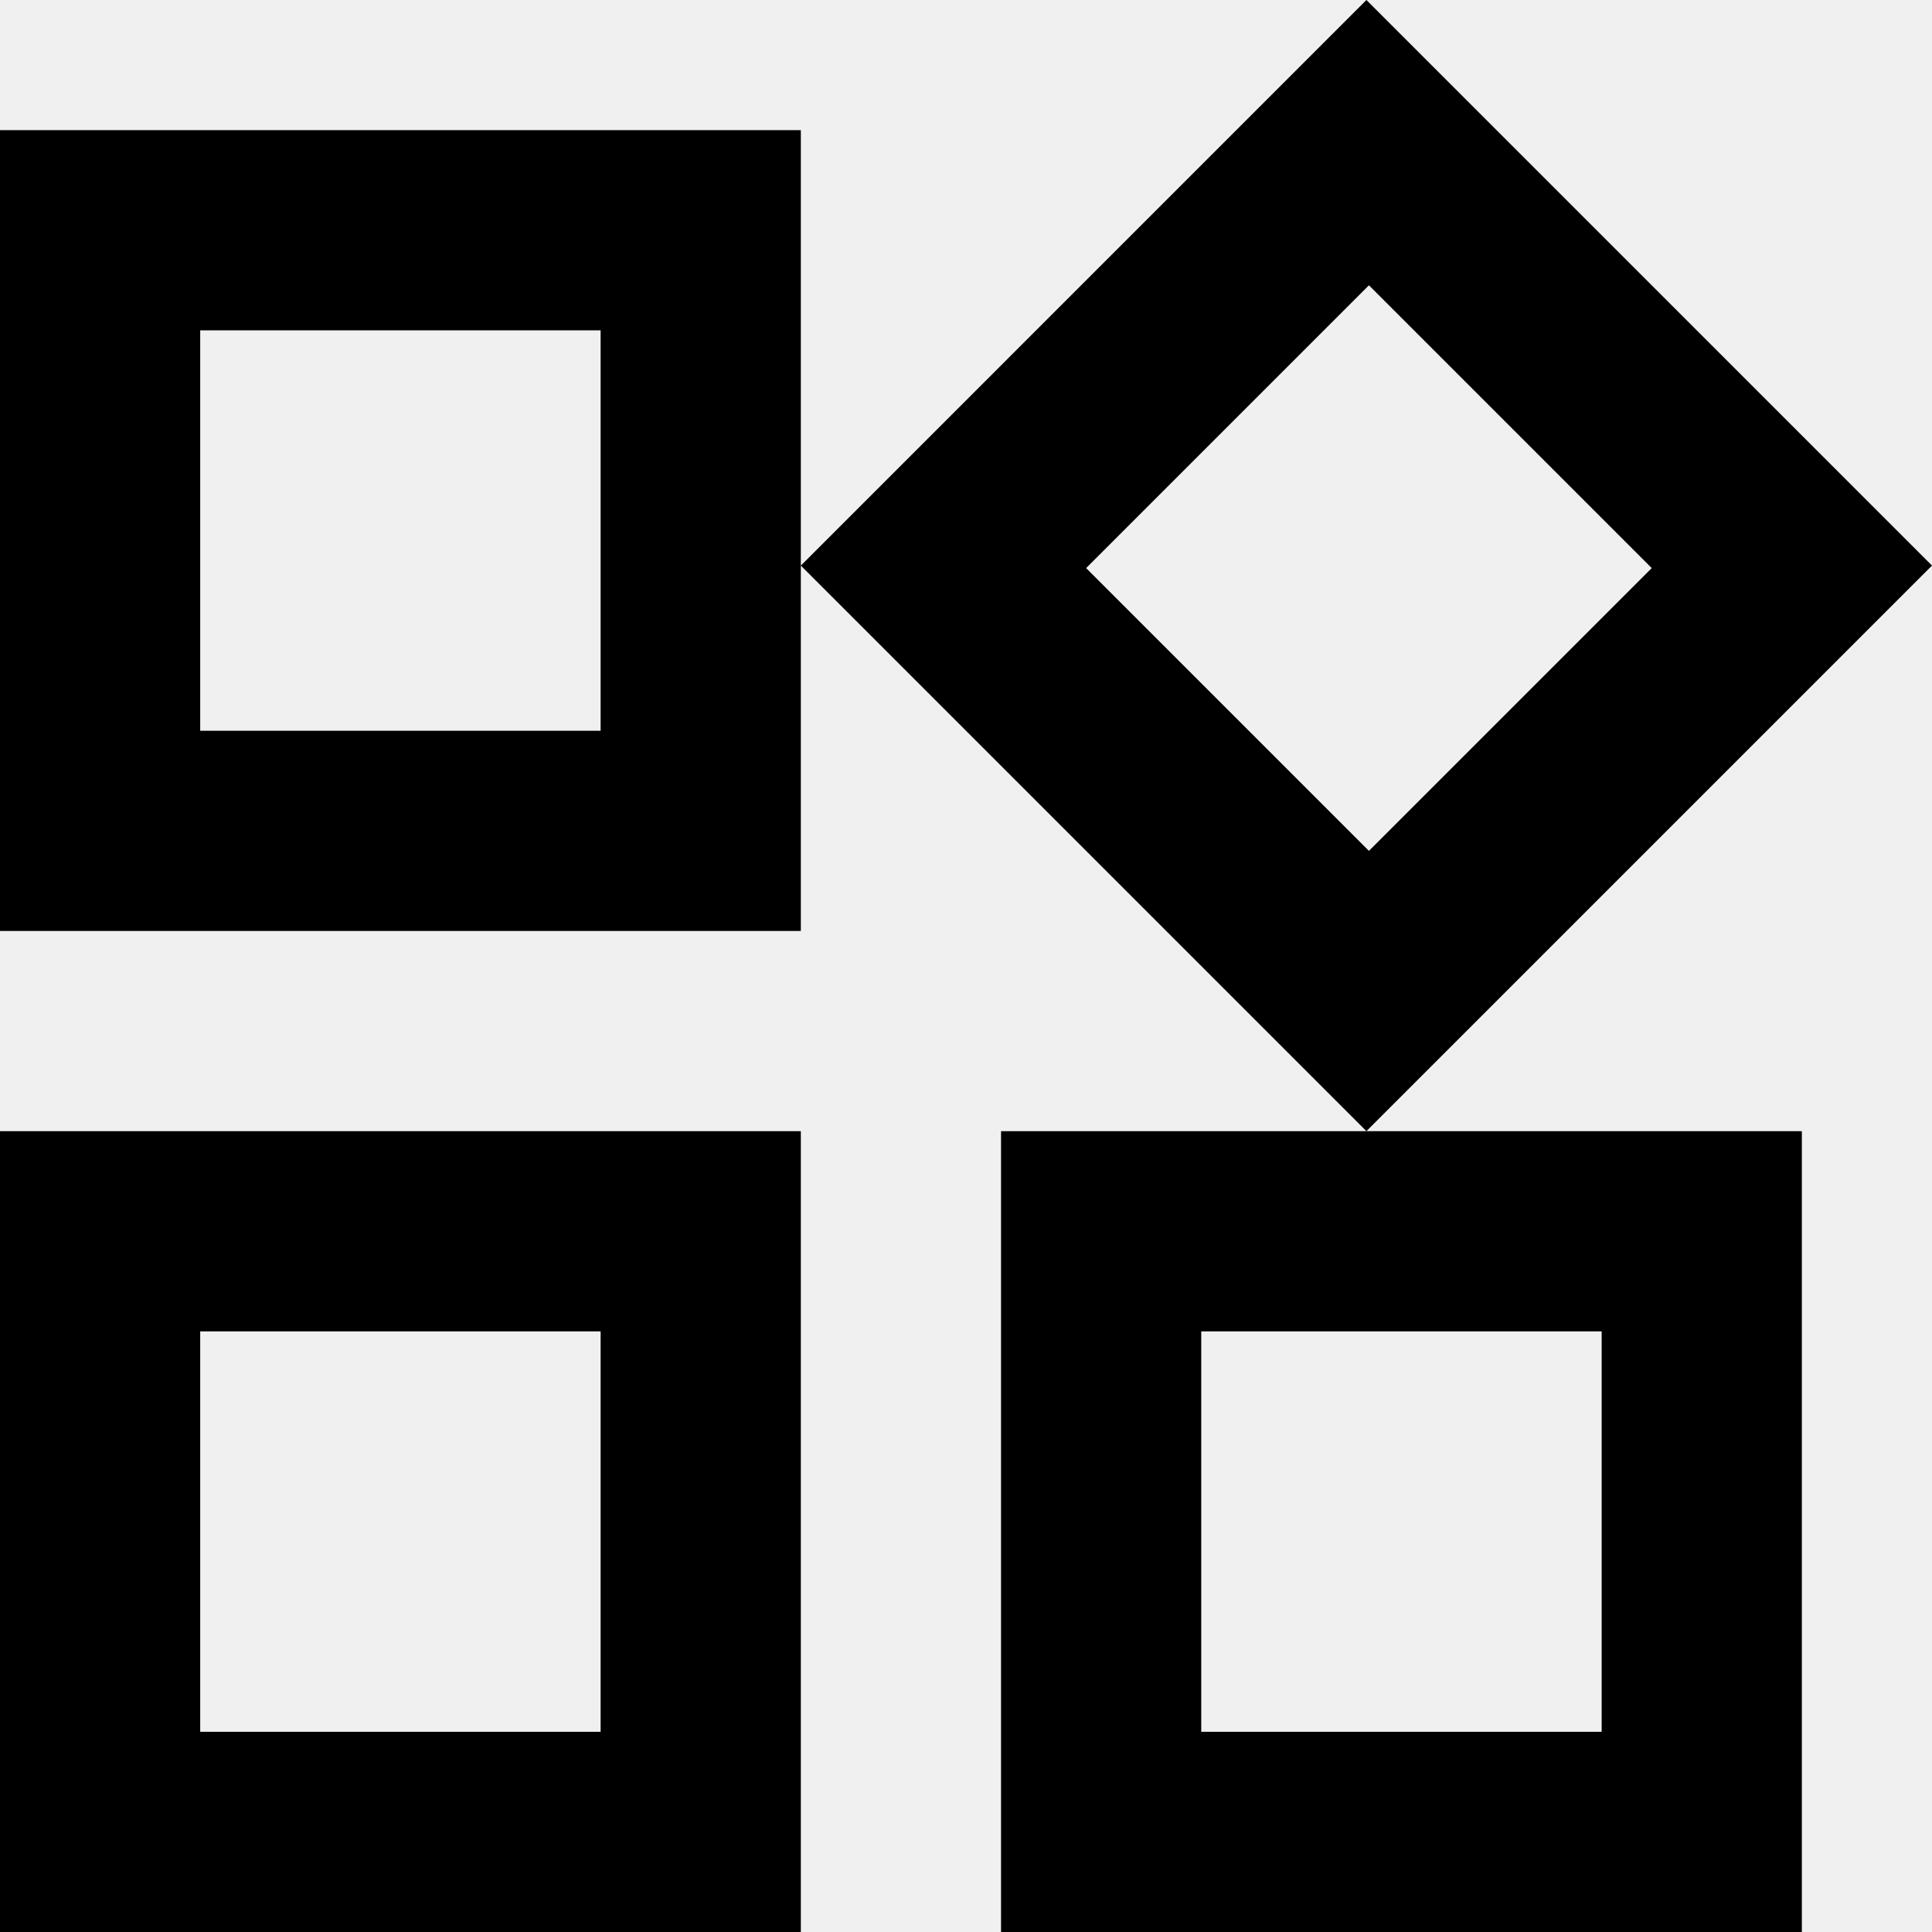
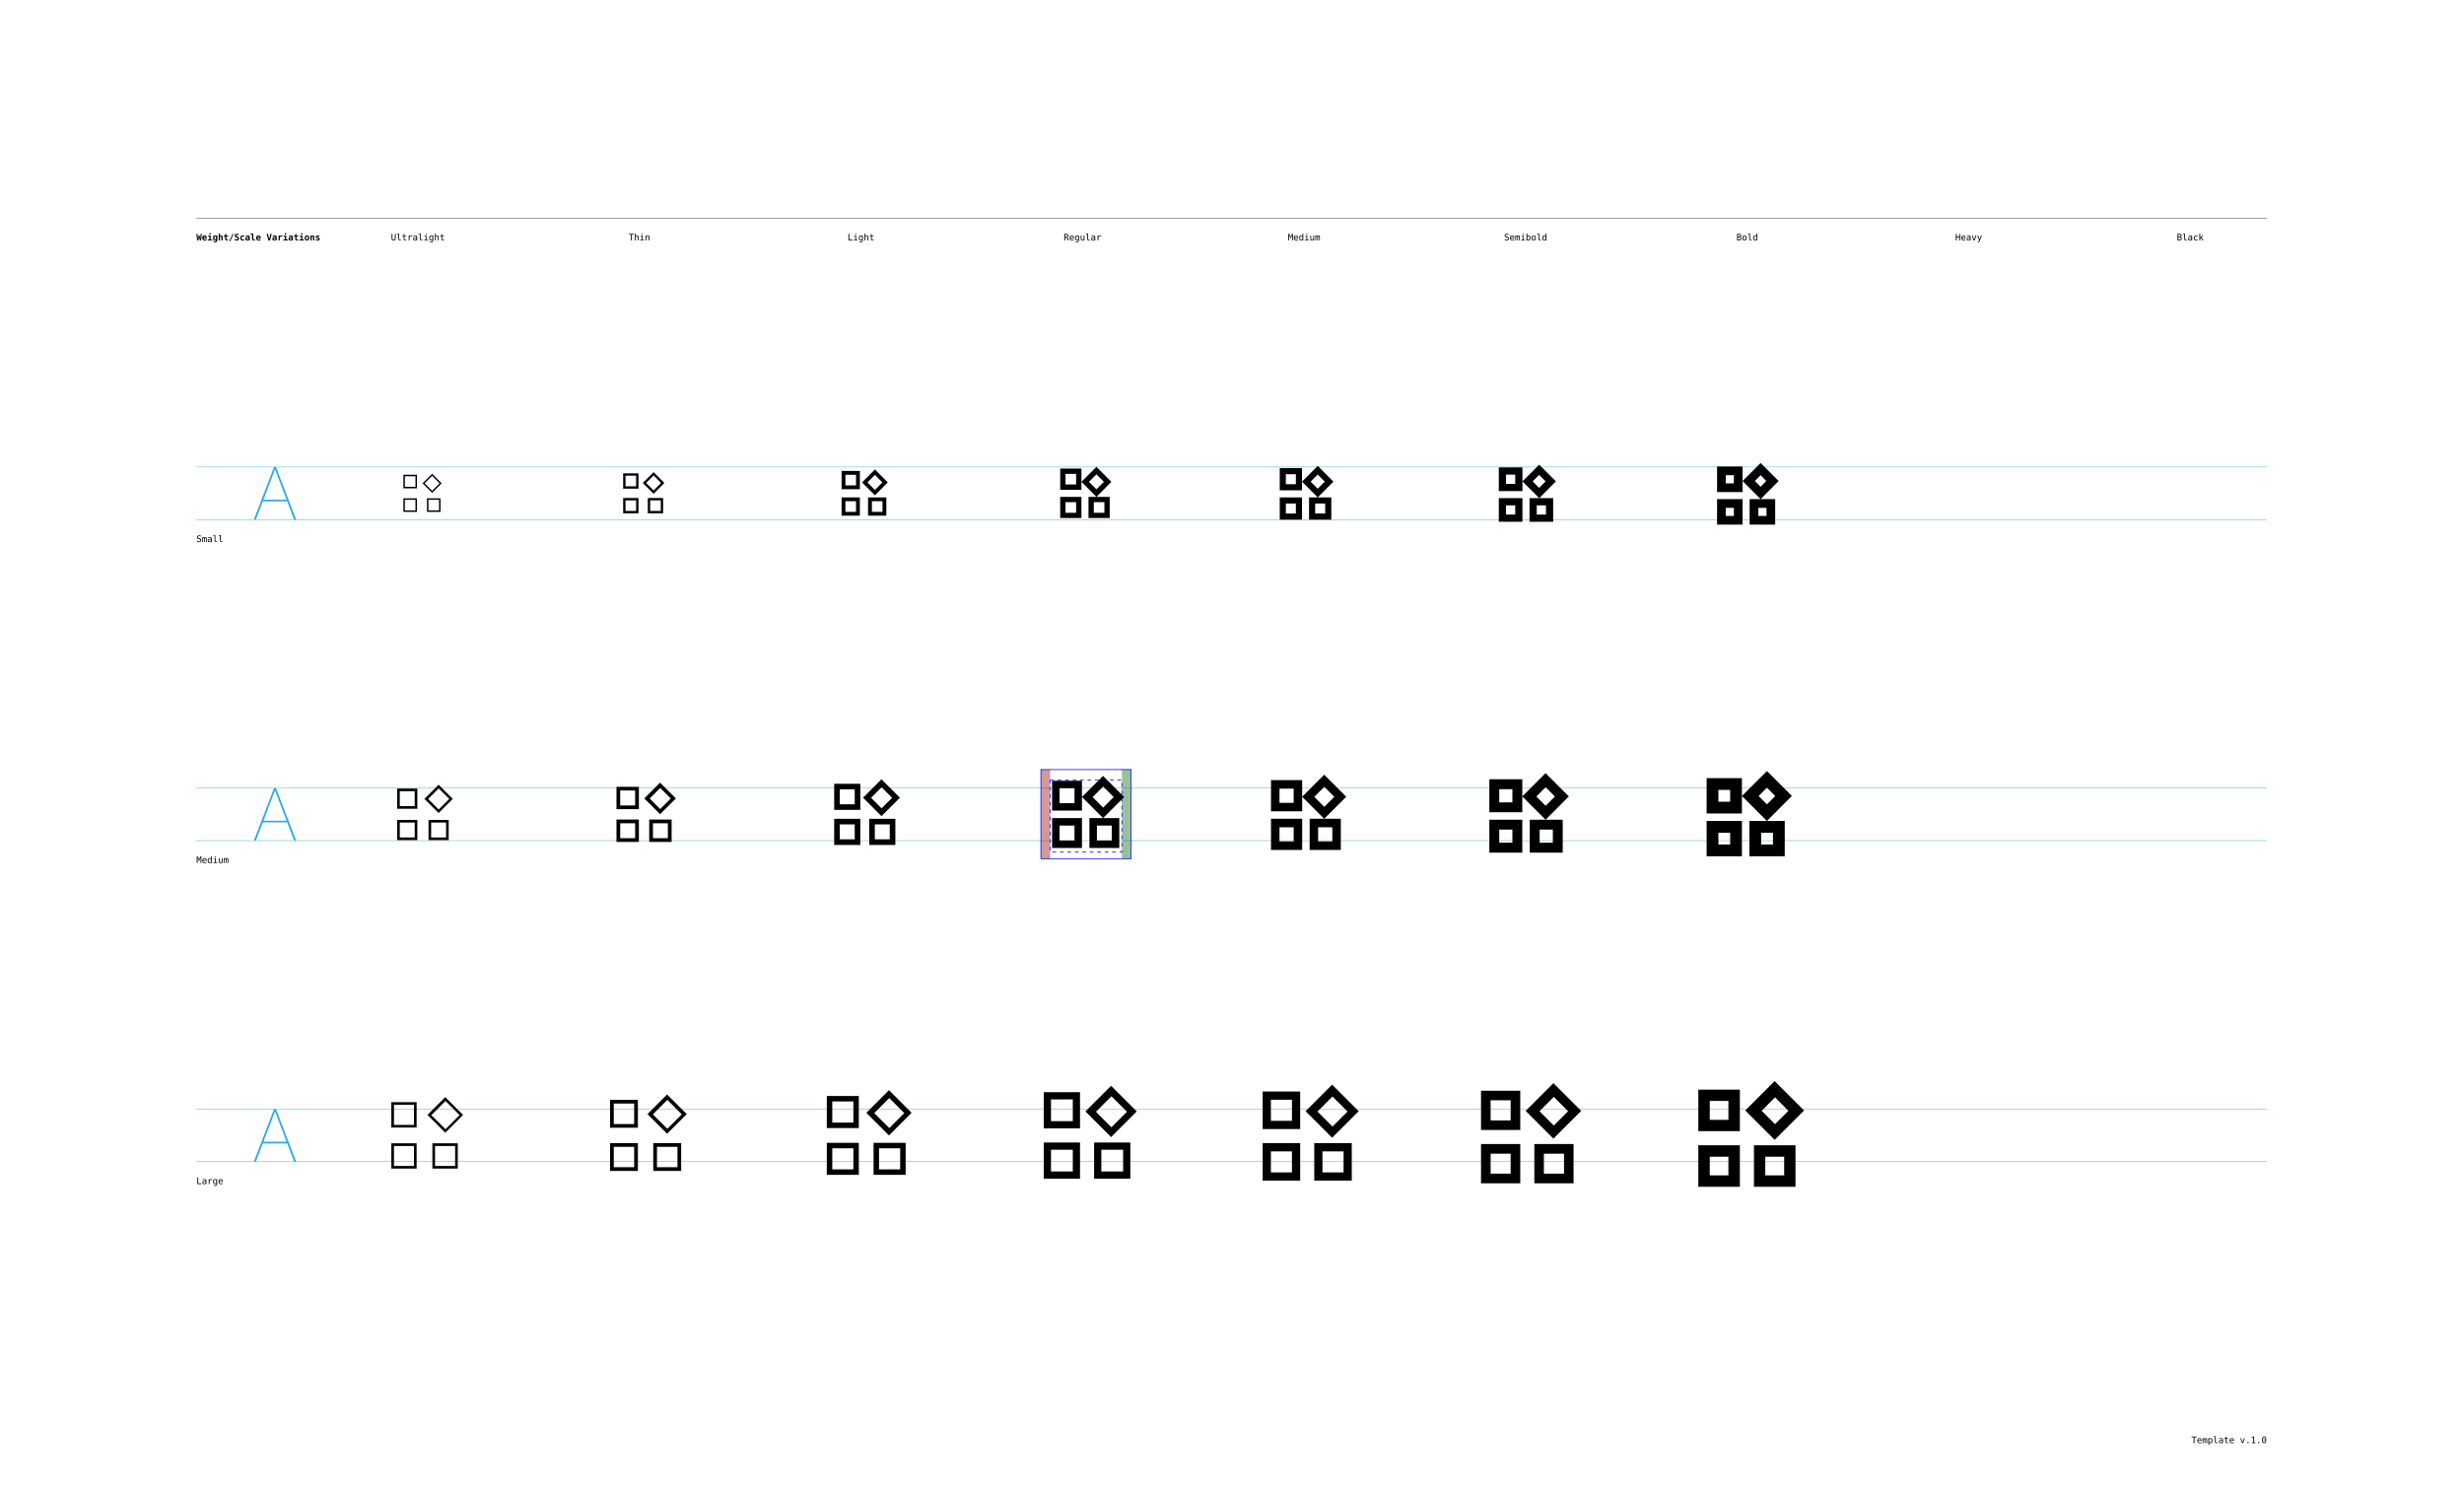
- <svg xmlns="http://www.w3.org/2000/svg" viewBox="15 -86.73 96.5 96.5">
-   <path d="M83.25 -30.23 55 -58.48 83.25 -86.73 111.5 -58.48 83.25 -30.23 Z M15 -40.23 V-80.23 H55 V-40.23 H15 Z M65 9.77 V-30.23 H105 V9.77 H65 Z M15 9.77 V-30.23 H55 V9.77 H15 Z M25 -50.23 H45 V-70.23 H25 V-50.23 Z M83.375 -44.23 97.5 -58.355 83.375 -72.48 69.25 -58.355 83.375 -44.23 Z M75 -0.23 H95 V-20.23 H75 V-0.23 Z M25 -0.23 H45 V-20.23 H25 V-0.23 Z" />
+ <svg xmlns="http://www.w3.org/2000/svg" version="1.1" width="3300" height="2000">
+   <g id="Notes">
+     <style>
+     text {
+       font-family: monospace;
+       text-anchor: middle;
+     }
+     text.emphasis {
+       font-weight:bold;
+     }
+     text.lanchor {
+       text-anchor: start;
+     }
+   </style>
+     <rect height="2200" id="artboard" fill="white" width="3300" x="0" y="0" />
+     <line id="" style="fill:none;stroke:black;stroke-width:0.5;" x1="263" x2="3036" y1="292" y2="292" />
+     <text class="lanchor emphasis" transform="matrix(1 0 0 1 263 322)">Weight/Scale Variations</text>
+     <text transform="matrix(1 0 0 1 559.711 322)">Ultralight</text>
+     <text transform="matrix(1 0 0 1 856.422 322)">Thin</text>
+     <text transform="matrix(1 0 0 1 1153.13 322)">Light</text>
+     <text transform="matrix(1 0 0 1 1449.84 322)">Regular</text>
+     <text transform="matrix(1 0 0 1 1746.56 322)">Medium</text>
+     <text transform="matrix(1 0 0 1 2043.27 322)">Semibold</text>
+     <text transform="matrix(1 0 0 1 2339.98 322)">Bold</text>
+     <text transform="matrix(1 0 0 1 2636.69 322)">Heavy</text>
+     <text transform="matrix(1 0 0 1 2933.4 322)">Black</text>
+     <text id="template-version" style="text-anchor: end;" transform="matrix(1 0 0 1 3036 1933)">Template v.1.0</text>
+     <text class="lanchor" transform="matrix(1 0 0 1 263 726)">Small</text>
+     <text class="lanchor" transform="matrix(1 0 0 1 263 1156)">Medium</text>
+     <text class="lanchor" transform="matrix(1 0 0 1 263 1586)">Large</text>
+   </g>
+   <g id="Guides">
+     <g id="H-reference" style="fill:#27AAE1;stroke:none;" transform="matrix(1 0 0 1 339 696)">
+       <path d="M 54.932 0 L 57.666 0 L 30.566 -70.459 L 28.076 -70.459 L 0.977 0 L 3.662 0 L 12.94 -24.463 L 45.703 -24.463 Z M 29.199 -67.09 L 29.443 -67.09 L 44.824 -26.709 L 13.818 -26.709 Z" />
+     </g>
+     <line id="Baseline-S" style="fill:none;stroke:#27AAE1;opacity:1;stroke-width:0.577;" x1="263" x2="3036" y1="696" y2="696" />
+     <line id="Capline-S" style="fill:none;stroke:#27AAE1;opacity:1;stroke-width:0.577;" x1="263" x2="3036" y1="625.541" y2="625.541" />
+     <g id="H-reference" style="fill:#27AAE1;stroke:none;" transform="matrix(1 0 0 1 339 1126)">
+       <path d="M 54.932 0 L 57.666 0 L 30.566 -70.459 L 28.076 -70.459 L 0.977 0 L 3.662 0 L 12.94 -24.463 L 45.703 -24.463 Z M 29.199 -67.09 L 29.443 -67.09 L 44.824 -26.709 L 13.818 -26.709 Z" />
+     </g>
+     <line id="Baseline-M" style="fill:none;stroke:#27AAE1;opacity:1;stroke-width:0.577;" x1="263" x2="3036" y1="1126" y2="1126" />
+     <line id="Capline-M" style="fill:none;stroke:#27AAE1;opacity:1;stroke-width:0.577;" x1="263" x2="3036" y1="1055.54" y2="1055.54" />
+     <g id="H-reference" style="fill:#27AAE1;stroke:none;" transform="matrix(1 0 0 1 339 1556)">
+       <path d="M 54.932 0 L 57.666 0 L 30.566 -70.459 L 28.076 -70.459 L 0.977 0 L 3.662 0 L 12.94 -24.463 L 45.703 -24.463 Z M 29.199 -67.09 L 29.443 -67.09 L 44.824 -26.709 L 13.818 -26.709 Z" />
+     </g>
+     <line id="Baseline-L" style="fill:none;stroke:#27AAE1;opacity:1;stroke-width:0.577;" x1="263" x2="3036" y1="1556" y2="1556" />
+     <line id="Capline-L" style="fill:none;stroke:#27AAE1;opacity:1;stroke-width:0.577;" x1="263" x2="3036" y1="1485.54" y2="1485.54" />
+     <rect height="119.336" id="left-margin" style="fill:darkred;stroke:none;opacity:0.4;" width="12.451" x="1394.06" y="1030.79" />
+     <rect height="119.336" id="right-margin" style="fill:darkgreen;stroke:none;opacity:0.4;" width="12.451" x="1502.511" y="1030.79" />
+     <rect x="1406.511" y="1045" width="96" height="96" fill="none" stroke="blue" stroke-dasharray="5" />
+     <rect x="1394.06" y="1030.79" width="120.902" height="119.336" fill="none" stroke="blue" />
+   </g>
+   <g id="Symbols">
+     <g id="Bold-L" transform="matrix(1 0 0 1 2266 1556)">
+       <path d="M110.779 -29.264  71.434 -68.609  110.779 -107.954  150.124 -68.609  110.779 -29.264 Z M8.546 -40.874 V-96.505 H64.177 V-40.874 H8.546 Z M83.044 33.624 V-22.007 H138.675 V33.624 H83.044 Z M8.546 33.624 V-22.007 H64.177 V33.624 H8.546 Z M23.865 -56.031 H48.859 V-81.347 H23.865 V-56.031 Z M111.263 -50.226  129.161 -68.125  111.263 -86.185  93.364 -68.125  111.263 -50.226 Z M98.201 18.305 H123.517 V-6.689 H98.201 V18.305 Z M23.865 18.305 H48.859 V-6.689 H23.865 V18.305 Z" />
+     </g>
+     <g id="Semibold-L" transform="matrix(1 0 0 1 1970.27 1556)">
+       <path d="M110.218 -30.876  73.046 -68.048  110.218 -105.219  147.389 -68.048  110.218 -30.876 Z M13.243 -42.486 V-95.033 H65.79 V-42.486 H13.243 Z M84.656 28.927 V-23.62 H137.203 V28.927 H84.656 Z M13.243 28.927 V-23.62 H65.79 V28.927 H13.243 Z M26.108 -55.26 H52.925 V-82.259 H26.108 V-55.26 Z M110.701 -48.404  129.863 -67.564  110.701 -86.815  91.542 -67.564  110.701 -48.404 Z M97.43 16.062 H124.429 V-10.755 H97.43 V16.062 Z M26.108 16.062 H52.925 V-10.755 H26.108 V16.062 Z" />
+     </g>
+     <g id="Medium-L" transform="matrix(1 0 0 1 1674.31 1556)">
+       <path d="M109.797 -32.086  74.256 -67.627  109.797 -103.169  145.339 -67.627  109.797 -32.086 Z M16.767 -43.696 V-93.928 H66.999 V-43.696 H16.767 Z M85.866 25.403 V-24.829 H136.098 V25.403 H85.866 Z M16.767 25.403 V-24.829 H66.999 V25.403 H16.767 Z M27.791 -54.682 H55.975 V-82.942 H27.791 V-54.682 Z M110.28 -47.037  130.388 -67.143  110.28 -87.29  90.174 -67.143  110.28 -47.037 Z M96.852 14.379 H125.112 V-13.805 H96.852 V14.379 Z M27.791 14.379 H55.975 V-13.805 H27.791 V14.379 Z" />
+     </g>
+     <g id="Regular-L" transform="matrix(1 0 0 1 1378.56 1556)">
+       <path d="M109.489 -32.972  75.142 -67.319  109.489 -101.665  143.835 -67.319  109.489 -32.972 Z M19.35 -44.582 V-93.119 H67.886 V-44.582 H19.35 Z M86.752 22.82 V-25.716 H135.289 V22.82 H86.752 Z M19.35 22.82 V-25.716 H67.886 V22.82 H19.35 Z M29.025 -54.257 H58.211 V-83.444 H29.025 V-54.257 Z M109.972 -46.034  130.774 -66.835  109.972 -87.636  89.171 -66.835  109.972 -46.034 Z M96.428 13.145 H125.614 V-16.041 H96.428 V13.145 Z M29.025 13.145 H58.211 V-16.041 H29.025 V13.145 Z" />
+     </g>
+     <g id="Light-L" transform="matrix(1 0 0 1 1082.77 1556)">
+       <path d="M107.813 -35.206  77.5 -65.521  107.813 -95.834  138.128 -65.521  107.813 -35.206 Z M24.56 -45.016 V-87.97 H67.452 V-45.016 H24.56 Z M87.186 17.61 V-25.282 H130.14 V17.61 H87.186 Z M24.56 17.61 V-25.282 H67.452 V17.61 H24.56 Z M31.878 -52.335 H60.133 V-80.653 H31.878 V-52.335 Z M108.236 -45.042  128.292 -65.098  108.236 -85.217  88.117 -65.098  108.236 -45.042 Z M94.505 10.292 H122.823 V-17.963 H94.505 V10.292 Z M31.878 10.292 H60.133 V-17.963 H31.878 V10.292 Z" />
+     </g>
+     <g id="Thin-L" transform="matrix(1 0 0 1 787.282 1556)">
+       <path d="M106.14 -37.438  79.856 -63.721  106.14 -90.005  132.423 -63.721  106.14 -37.438 Z M29.768 -45.45 V-82.823 H67.019 V-45.45 H29.768 Z M87.62 12.402 V-24.849 H124.993 V12.402 H87.62 Z M29.768 12.402 V-24.849 H67.019 V12.402 H29.768 Z M34.73 -50.412 H62.057 V-77.861 H34.73 V-50.412 Z M106.499 -44.049  125.812 -63.362  106.499 -82.799  87.062 -63.362  106.499 -44.049 Z M92.582 7.44 H120.031 V-19.887 H92.582 V7.44 Z M34.73 7.44 H62.057 V-19.887 H34.73 V7.44 Z" />
+     </g>
+     <g id="Ultralight-L" transform="matrix(1 0 0 1 491.205 1556)">
+       <path d="M105.135 -38.777  81.27 -62.642  105.135 -86.507  129 -62.642  105.135 -38.777 Z M32.895 -45.711 V-79.735 H66.758 V-45.711 H32.895 Z M87.881 9.275 V-24.587 H121.905 V9.275 H87.881 Z M32.895 9.275 V-24.587 H66.758 V9.275 H32.895 Z M36.443 -49.259 H63.21 V-76.187 H36.443 V-49.259 Z M105.457 -43.454  124.324 -62.32  105.457 -81.347  86.43 -62.32  105.457 -43.454 Z M91.429 5.728 H118.358 V-21.04 H91.429 V5.728 Z M36.443 5.728 H63.21 V-21.04 H36.443 V5.728 Z" />
+     </g>
+     <g id="Bold-M" transform="matrix(1 0 0 1 2281.8 1126)">
+       <path d="M84.625 -26.355  51.125 -59.855  84.625 -93.23  118 -59.855  84.625 -26.355 Z M3.875 -36.355 V-83.73 H51.125 V-36.355 H3.875 Z M61.125 20.895 V-26.355 H108.5 V20.895 H61.125 Z M3.875 20.895 V-26.355 H51.125 V20.895 H3.875 Z M19.625 -52.105 H35.375 V-67.98 H19.625 V-52.105 Z M84.625 -48.605  95.75 -59.73  84.625 -70.98  73.5 -59.73  84.625 -48.605 Z M76.875 5.145 H92.75 V-10.605 H76.875 V5.145 Z M19.625 5.145 H35.375 V-10.605 H19.625 V5.145 Z" />
+     </g>
+     <g id="Semibold-M" transform="matrix(1 0 0 1 1985.97 1126)">
+       <path d="M84.028 -28.04  52.81 -59.257  84.028 -90.404  115.174 -59.257  84.028 -28.04 Z M8.711 -38.04 V-82.209 H52.81 V-38.04 H8.711 Z M62.81 16.059 V-28.04 H106.979 V16.059 H62.81 Z M8.711 16.059 V-28.04 H52.81 V16.059 H8.711 Z M21.961 -51.29 H39.56 V-68.959 H21.961 V-51.29 Z M84.081 -46.702  96.511 -59.132  84.081 -71.632  71.653 -59.132  84.081 -46.702 Z M76.06 2.809 H93.729 V-14.79 H76.06 V2.809 Z M21.961 2.809 H39.56 V-14.79 H21.961 V2.809 Z" />
+     </g>
+     <g id="Medium-M" transform="matrix(1 0 0 1 1689.91 1126)">
+       <path d="M83.579 -29.304  54.074 -58.809  83.579 -88.285  113.055 -58.809  83.579 -29.304 Z M12.34 -39.304 V-81.067 H54.074 V-39.304 H12.34 Z M64.074 12.43 V-29.304 H105.838 V12.43 H64.074 Z M12.34 12.43 V-29.304 H54.074 V12.43 H12.34 Z M23.715 -50.679 H42.699 V-69.692 H23.715 V-50.679 Z M83.674 -45.276  97.081 -58.684  83.674 -72.121  70.266 -58.684  83.674 -45.276 Z M75.449 1.055 H94.463 V-17.929 H75.449 V1.055 Z M23.715 1.055 H42.699 V-17.929 H23.715 V1.055 Z" />
+     </g>
+     <g id="Regular-M" transform="matrix(1 0 0 1 1394.06 1126)">
+       <path d="M83.25 -30.23  55 -58.48  83.25 -86.73  111.5 -58.48  83.25 -30.23 Z M15 -40.23 V-80.23 H55 V-40.23 H15 Z M65 9.77 V-30.23 H105 V9.77 H65 Z M15 9.77 V-30.23 H55 V9.77 H15 Z M25 -50.23 H45 V-70.23 H25 V-50.23 Z M83.375 -44.23  97.5 -58.355  83.375 -72.48  69.25 -58.355  83.375 -44.23 Z M75 -0.23 H95 V-20.23 H75 V-0.23 Z M25 -0.23 H45 V-20.23 H25 V-0.23 Z" />
+     </g>
+     <g id="Light-M" transform="matrix(1 0 0 1 1098.18 1126)">
+       <path d="M82.385 -32.826  57.693 -57.519  82.385 -82.21  107.076 -57.519  82.385 -32.826 Z M19.039 -41.191 V-76.191 H54.039 V-41.191 H19.039 Z M65.961 5.731 V-29.269 H100.961 V5.731 H65.961 Z M19.039 5.731 V-29.269 H54.039 V5.731 H19.039 Z M26.539 -48.691 H46.539 V-68.691 H26.539 V-48.691 Z M82.51 -43.269  96.635 -57.394  82.51 -71.519  68.385 -57.394  82.51 -43.269 Z M73.461 -1.769 H93.461 V-21.769 H73.461 V-1.769 Z M26.539 -1.769 H46.539 V-21.769 H26.539 V-1.769 Z" />
+     </g>
+     <g id="Thin-M" transform="matrix(1 0 0 1 802.565 1126)">
+       <path d="M81.519 -35.422  60.385 -56.557  81.519 -77.691  102.654 -56.557  81.519 -35.422 Z M23.076 -42.152 V-72.154 H53.078 V-42.152 H23.076 Z M66.922 1.694 V-28.307 H96.924 V1.694 H66.922 Z M23.076 1.694 V-28.307 H53.078 V1.694 H23.076 Z M28.078 -47.152 H48.078 V-67.152 H28.078 V-47.152 Z M81.644 -42.307  95.769 -56.432  81.644 -70.557  67.519 -56.432  81.644 -42.307 Z M71.922 -3.307 H91.922 V-23.307 H71.922 V-3.307 Z M28.078 -3.307 H48.078 V-23.307 H28.078 V-3.307 Z" />
+     </g>
+     <g id="Ultralight-M" transform="matrix(1 0 0 1 506.415 1126)">
+       <path d="M81 -36.98  62 -55.98  81 -74.98  100 -55.98  81 -36.98 Z M25.5 -42.73 V-69.73 H52.5 V-42.73 H25.5 Z M67.5 -0.73 V-27.73 H94.5 V-0.73 H67.5 Z M25.5 -0.73 V-27.73 H52.5 V-0.73 H25.5 Z M29 -46.23 H49 V-66.23 H29 V-46.23 Z M81.125 -41.73  95.25 -55.855  81.125 -69.98  67 -55.855  81.125 -41.73 Z M71 -4.23 H91 V-24.23 H71 V-4.23 Z M29 -4.23 H49 V-24.23 H29 V-4.23 Z" />
+     </g>
+     <g id="Bold-S" transform="matrix(1 0 0 1 2294.23 696)">
+       <path d="M63.81 -27.439  39.549 -51.7  63.81 -75.863  87.875 -51.7  63.81 -27.439 Z M5.424 -36.907 V-71.129 H39.549 V-36.907 H5.424 Z M49.017 6.686 V-27.439 H83.24 V6.686 H49.017 Z M5.424 6.686 V-27.439 H39.549 V6.686 H5.424 Z M17.062 -48.544 H27.911 V-59.492 H17.062 V-48.544 Z M63.712 -44.008  71.306 -51.7  63.712 -59.492  56.019 -51.7  63.712 -44.008 Z M60.654 -4.952 H71.602 V-15.801 H60.654 V-4.952 Z M17.062 -4.952 H27.911 V-15.801 H17.062 V-4.952 Z" />
+     </g>
+     <g id="Semibold-S" transform="matrix(1 0 0 1 1998.1 696)">
+       <path d="M63.339 -28.768  40.878 -51.229  63.339 -73.634  85.645 -51.229  63.339 -28.768 Z M9.24 -38.236 V-69.929 H40.878 V-38.236 H9.24 Z M50.346 2.87 V-28.768 H82.039 V2.87 H50.346 Z M9.24 2.87 V-28.768 H40.878 V2.87 H9.24 Z M18.905 -47.901 H31.213 V-60.264 H18.905 V-47.901 Z M63.283 -42.507  71.907 -51.229  63.283 -60.007  54.561 -51.229  63.283 -42.507 Z M60.011 -6.795 H72.374 V-19.103 H60.011 V-6.795 Z M18.905 -6.795 H31.213 V-19.103 H18.905 V-6.795 Z" />
+     </g>
+     <g id="Medium-S" transform="matrix(1 0 0 1 1701.85 696)">
+       <path d="M62.985 -29.765  41.875 -50.875  62.985 -71.962  83.973 -50.875  62.985 -29.765 Z M12.103 -39.233 V-69.029 H41.875 V-39.233 H12.103 Z M51.343 0.007 V-29.765 H81.139 V0.007 H51.343 Z M12.103 0.007 V-29.765 H41.875 V0.007 H12.103 Z M20.289 -47.419 H33.689 V-60.843 H20.289 V-47.419 Z M62.961 -41.381  72.356 -50.875  62.961 -60.392  53.468 -50.875  62.961 -41.381 Z M59.529 -8.179 H72.953 V-21.579 H59.529 V-8.179 Z M20.289 -8.179 H33.689 V-21.579 H20.289 V-8.179 Z" />
+     </g>
+     <g id="Regular-S" transform="matrix(1 0 0 1 1405.73 696)">
+       <path d="M62.726 -30.496  42.606 -50.615  62.726 -70.735  82.746 -50.615  62.726 -30.496 Z M14.202 -39.964 V-68.368 H42.606 V-39.964 H14.202 Z M52.074 -2.092 V-30.496 H80.478 V-2.092 H52.074 Z M14.202 -2.092 V-30.496 H42.606 V-2.092 H14.202 Z M21.303 -47.065 H35.505 V-61.267 H21.303 V-47.065 Z M62.726 -40.556  72.687 -50.615  62.726 -60.675  52.666 -50.615  62.726 -40.556 Z M59.175 -9.193 H73.377 V-23.395 H59.175 V-9.193 Z M21.303 -9.193 H35.505 V-23.395 H21.303 V-9.193 Z" />
+     </g>
+     <g id="Light-S" transform="matrix(1 0 0 1 1109.75 696)">
+       <path d="M62.043 -32.544  44.73 -49.857  62.043 -67.169  79.256 -49.857  62.043 -32.544 Z M17.389 -40.722 V-65.181 H41.848 V-40.722 H17.389 Z M52.832 -5.279 V-29.738 H77.291 V-5.279 H52.832 Z M17.389 -5.279 V-29.738 H41.848 V-5.279 H17.389 Z M22.517 -45.851 H36.719 V-60.053 H22.517 V-45.851 Z M62.043 -39.797  72.004 -49.857  62.043 -59.917  51.983 -49.857  62.043 -39.797 Z M57.961 -10.407 H72.163 V-24.609 H57.961 V-10.407 Z M22.517 -10.407 H36.719 V-24.609 H22.517 V-10.407 Z" />
+     </g>
+     <g id="Thin-S" transform="matrix(1 0 0 1 814.015 696)">
+       <path d="M61.36 -34.593  46.855 -49.099  61.36 -63.603  75.767 -49.099  61.36 -34.593 Z M20.574 -41.481 V-61.996 H41.089 V-41.481 H20.574 Z M53.591 -8.464 V-28.979 H74.106 V-8.464 H53.591 Z M20.574 -8.464 V-28.979 H41.089 V-8.464 H20.574 Z M23.731 -44.637 H37.933 V-58.839 H23.731 V-44.637 Z M61.36 -39.039  71.321 -49.099  61.36 -59.158  51.3 -49.099  61.36 -39.039 Z M56.747 -11.621 H70.949 V-25.823 H56.747 V-11.621 Z M23.731 -11.621 H37.933 V-25.823 H23.731 V-11.621 Z" />
+     </g>
+     <g id="Ultralight-S" transform="matrix(1 0 0 1 517.792 696)">
+       <path d="M60.95 -35.822  48.129 -48.643  60.95 -61.464  73.673 -48.643  60.95 -35.822 Z M22.486 -41.936 V-60.083 H40.634 V-41.936 H22.486 Z M54.047 -10.376 V-28.523 H72.194 V-10.376 H54.047 Z M22.486 -10.376 V-28.523 H40.634 V-10.376 H22.486 Z M24.459 -43.909 H38.661 V-58.111 H24.459 V-43.909 Z M60.95 -38.583  70.911 -48.643  60.95 -58.703  50.891 -48.643  60.95 -38.583 Z M56.019 -12.349 H70.221 V-26.551 H56.019 V-12.349 Z M24.459 -12.349 H38.661 V-26.551 H24.459 V-12.349 Z" />
+     </g>
+   </g>
</svg>
